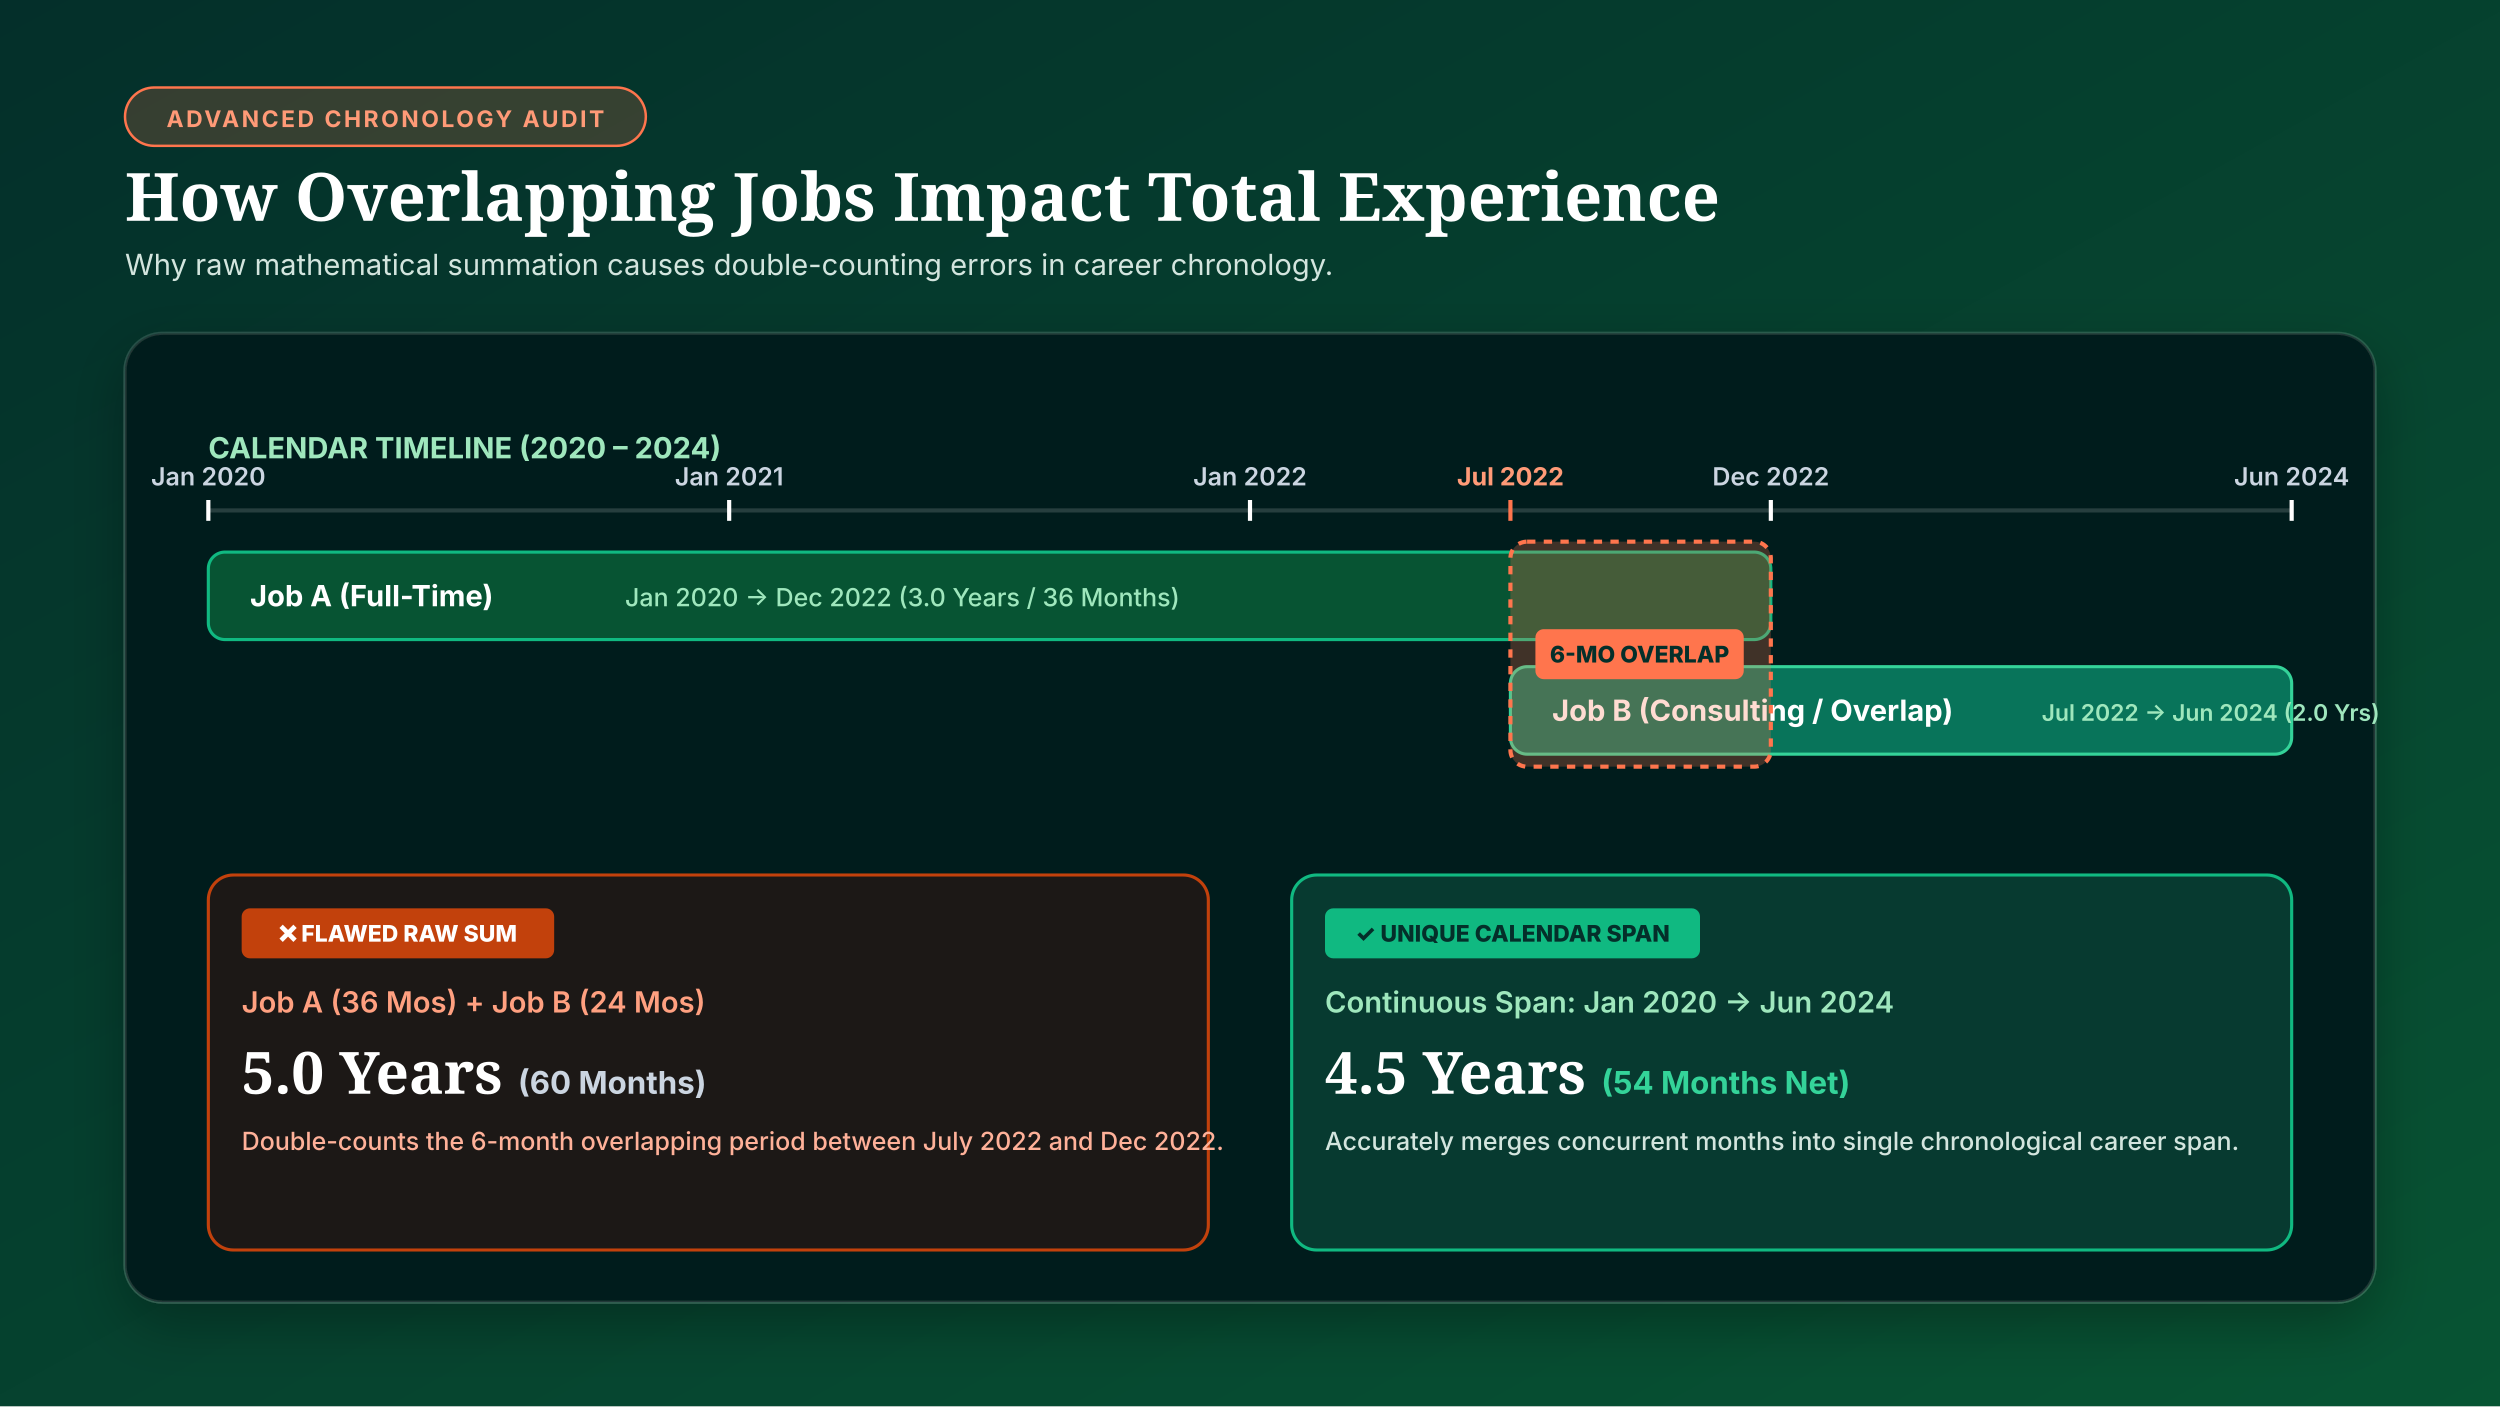
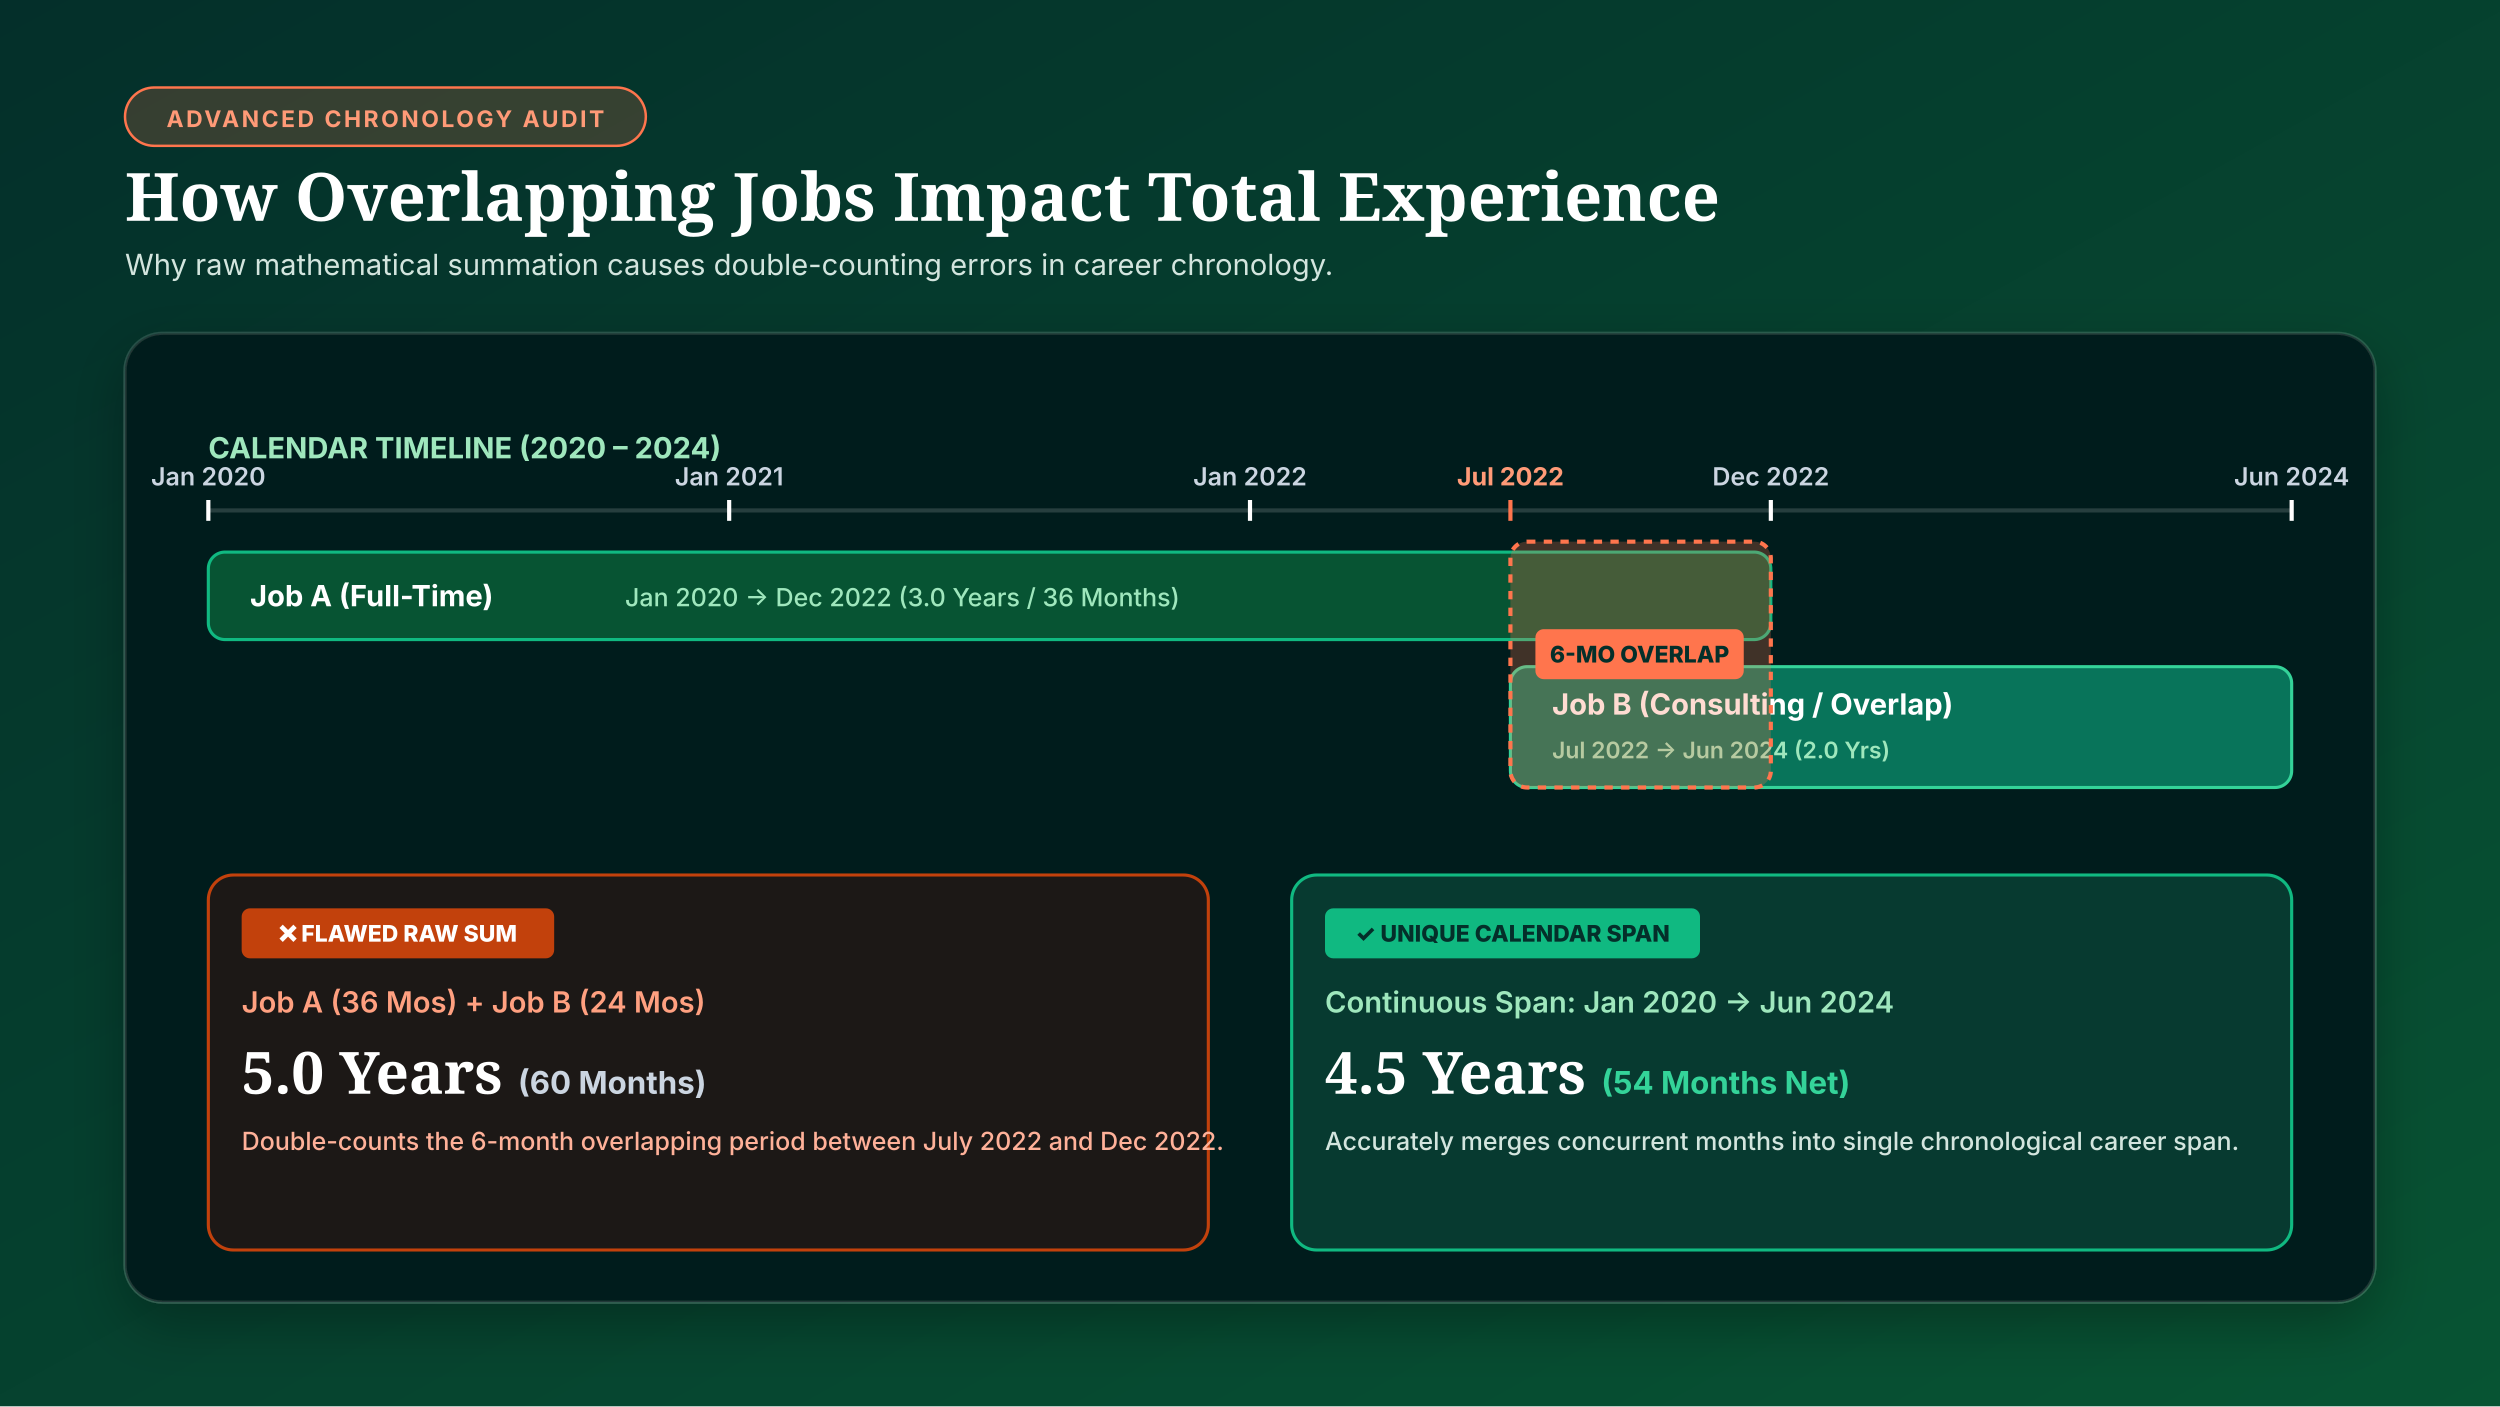
<svg xmlns="http://www.w3.org/2000/svg" viewBox="0 0 1200 675" width="1200" height="675" style="background:#042F2A; font-family:'Inter', -apple-system, BlinkMacSystemFont, sans-serif;">
  <defs>
    <linearGradient id="bgGrad3" x1="0%" y1="0%" x2="100%" y2="100%">
      <stop offset="0%" stop-color="#042F2A" />
      <stop offset="100%" stop-color="#075433" />
    </linearGradient>
    <linearGradient id="overlapPatternGrad" x1="0%" y1="0%" x2="100%" y2="0%">
      <stop offset="0%" stop-color="#FF754D" />
      <stop offset="100%" stop-color="#F59E0B" />
    </linearGradient>
    <filter id="shadow3" x="-2%" y="-2%" width="104%" height="106%" filterUnits="userSpaceOnUse">
      <feDropShadow dx="0" dy="10" stdDeviation="14" flood-color="#000000" flood-opacity="0.3" />
    </filter>
  </defs>
  <rect width="1200" height="675" fill="url(#bgGrad3)" />
  <g transform="translate(60, 42)">
    <rect x="0" y="0" width="250" height="28" rx="14" fill="#FF754D" fill-opacity="0.2" stroke="#FF754D" stroke-width="1.2" />
    <text x="125" y="19" font-size="11" font-weight="700" fill="#FF9A77" text-anchor="middle" letter-spacing="1.2">ADVANCED CHRONOLOGY AUDIT</text>
    <text x="0" y="64" font-family="'Fraunces', Georgia, serif" font-size="32" font-weight="700" fill="#FFFFFF">How Overlapping Jobs Impact Total Experience</text>
    <text x="0" y="90" font-size="14" font-weight="400" fill="#D3E5DE">Why raw mathematical summation causes double-counting errors in career chronology.</text>
  </g>
  <rect x="60" y="160" width="1080" height="465" rx="18" fill="#031F1C" stroke="rgba(255,255,255,0.12)" stroke-width="1.5" filter="url(#shadow3)" />
  <g transform="translate(100, 200)">
    <text x="0" y="20" font-size="14" font-weight="700" fill="#9FE7BD">CALENDAR TIMELINE (2020 – 2024)</text>
    <line x1="0" y1="45" x2="1000" y2="45" stroke="rgba(255,255,255,0.15)" stroke-width="2" />
    <g transform="translate(0, 45)">
      <line x1="0" y1="-5" x2="0" y2="5" stroke="#FFFFFF" stroke-width="2" />
      <text x="0" y="-12" font-size="12" font-weight="600" fill="#CBD5E1" text-anchor="middle">Jan 2020</text>
      <line x1="250" y1="-5" x2="250" y2="5" stroke="#FFFFFF" stroke-width="2" />
      <text x="250" y="-12" font-size="12" font-weight="600" fill="#CBD5E1" text-anchor="middle">Jan 2021</text>
      <line x1="500" y1="-5" x2="500" y2="5" stroke="#FFFFFF" stroke-width="2" />
      <text x="500" y="-12" font-size="12" font-weight="600" fill="#CBD5E1" text-anchor="middle">Jan 2022</text>
      <line x1="625" y1="-5" x2="625" y2="5" stroke="#FF754D" stroke-width="2" />
      <text x="625" y="-12" font-size="12" font-weight="700" fill="#FF9A77" text-anchor="middle">Jul 2022</text>
      <line x1="750" y1="-5" x2="750" y2="5" stroke="#FFFFFF" stroke-width="2" />
      <text x="750" y="-12" font-size="12" font-weight="600" fill="#CBD5E1" text-anchor="middle">Dec 2022</text>
      <line x1="1000" y1="-5" x2="1000" y2="5" stroke="#FFFFFF" stroke-width="2" />
      <text x="1000" y="-12" font-size="12" font-weight="600" fill="#CBD5E1" text-anchor="middle">Jun 2024</text>
    </g>
    <g transform="translate(0, 65)">
      <rect x="0" y="0" width="750" height="42" rx="8" fill="#075433" stroke="#10B981" stroke-width="1.5" />
      <text x="20" y="26" font-size="14" font-weight="700" fill="#FFFFFF">Job A (Full-Time)</text>
      <text x="200" y="26" font-size="12" font-weight="500" fill="#9FE7BD">Jan 2020 → Dec 2022 (3.0 Years / 36 Months)</text>
    </g>
    <g transform="translate(0, 120)">
-       <rect x="625" y="0" width="375" height="42" rx="8" fill="#08745A" stroke="#34D399" stroke-width="1.5" />
-       <text x="645" y="26" font-size="14" font-weight="700" fill="#FFFFFF">Job B (Consulting / Overlap)</text>
-       <text x="880" y="26" font-size="11" font-weight="600" fill="#9FE7BD">Jul 2022 → Jun 2024 (2.0 Yrs)</text>
+       <rect x="625" y="0" width="375" height="58" rx="8" fill="#08745A" stroke="#34D399" stroke-width="1.5" />
+       <text x="645" y="23" font-size="14" font-weight="700" fill="#FFFFFF">Job B (Consulting / Overlap)</text>
+       <text x="645" y="44" font-size="11" font-weight="600" fill="#9FE7BD">Jul 2022 → Jun 2024 (2.0 Yrs)</text>
    </g>
    <g transform="translate(625, 60)">
-       <rect x="0" y="0" width="125" height="108" rx="8" fill="#FF754D" fill-opacity="0.25" stroke="#FF754D" stroke-width="2" stroke-dasharray="4,4" />
+       <rect x="0" y="0" width="125" height="118" rx="8" fill="#FF754D" fill-opacity="0.25" stroke="#FF754D" stroke-width="2" stroke-dasharray="4,4" />
      <rect x="12" y="42" width="100" height="24" rx="4" fill="#FF754D" />
      <text x="62" y="58" font-size="11" font-weight="800" fill="#042F2A" text-anchor="middle">6-MO OVERLAP</text>
    </g>
  </g>
  <g transform="translate(100, 420)">
    <g transform="translate(0, 0)">
      <rect x="0" y="0" width="480" height="180" rx="12" fill="#1C1816" stroke="#C2410C" stroke-width="1.5" />
      <rect x="16" y="16" width="150" height="24" rx="4" fill="#C2410C" />
      <text x="91" y="32" font-size="11" font-weight="800" fill="#FFFFFF" text-anchor="middle">❌ FLAWED RAW SUM</text>
      <text x="16" y="66" font-size="14" font-weight="600" fill="#FFA080">Job A (36 Mos) + Job B (24 Mos)</text>
      <text x="16" y="105" font-family="'Fraunces', Georgia, serif" font-size="28" font-weight="700" fill="#FFFFFF">5.0 Years <tspan font-size="15" font-family="'Inter', sans-serif" fill="#CBD5E1">(60 Months)</tspan>
      </text>
      <text x="16" y="132" font-size="12" font-weight="500" fill="#FFB199">Double-counts the 6-month overlapping period between July 2022 and Dec 2022.</text>
    </g>
    <g transform="translate(520, 0)">
      <rect x="0" y="0" width="480" height="180" rx="12" fill="#073A30" stroke="#10B981" stroke-width="1.5" />
      <rect x="16" y="16" width="180" height="24" rx="4" fill="#10B981" />
      <text x="106" y="32" font-size="11" font-weight="800" fill="#042F2A" text-anchor="middle">✓ UNIQUE CALENDAR SPAN</text>
      <text x="16" y="66" font-size="14" font-weight="600" fill="#9FE7BD">Continuous Span: Jan 2020 → Jun 2024</text>
      <text x="16" y="105" font-family="'Fraunces', Georgia, serif" font-size="28" font-weight="700" fill="#FFFFFF">4.5 Years <tspan font-size="15" font-family="'Inter', sans-serif" fill="#34D399">(54 Months Net)</tspan>
      </text>
      <text x="16" y="132" font-size="12" font-weight="500" fill="#D3E5DE">Accurately merges concurrent months into single chronological career span.</text>
    </g>
  </g>
</svg>
